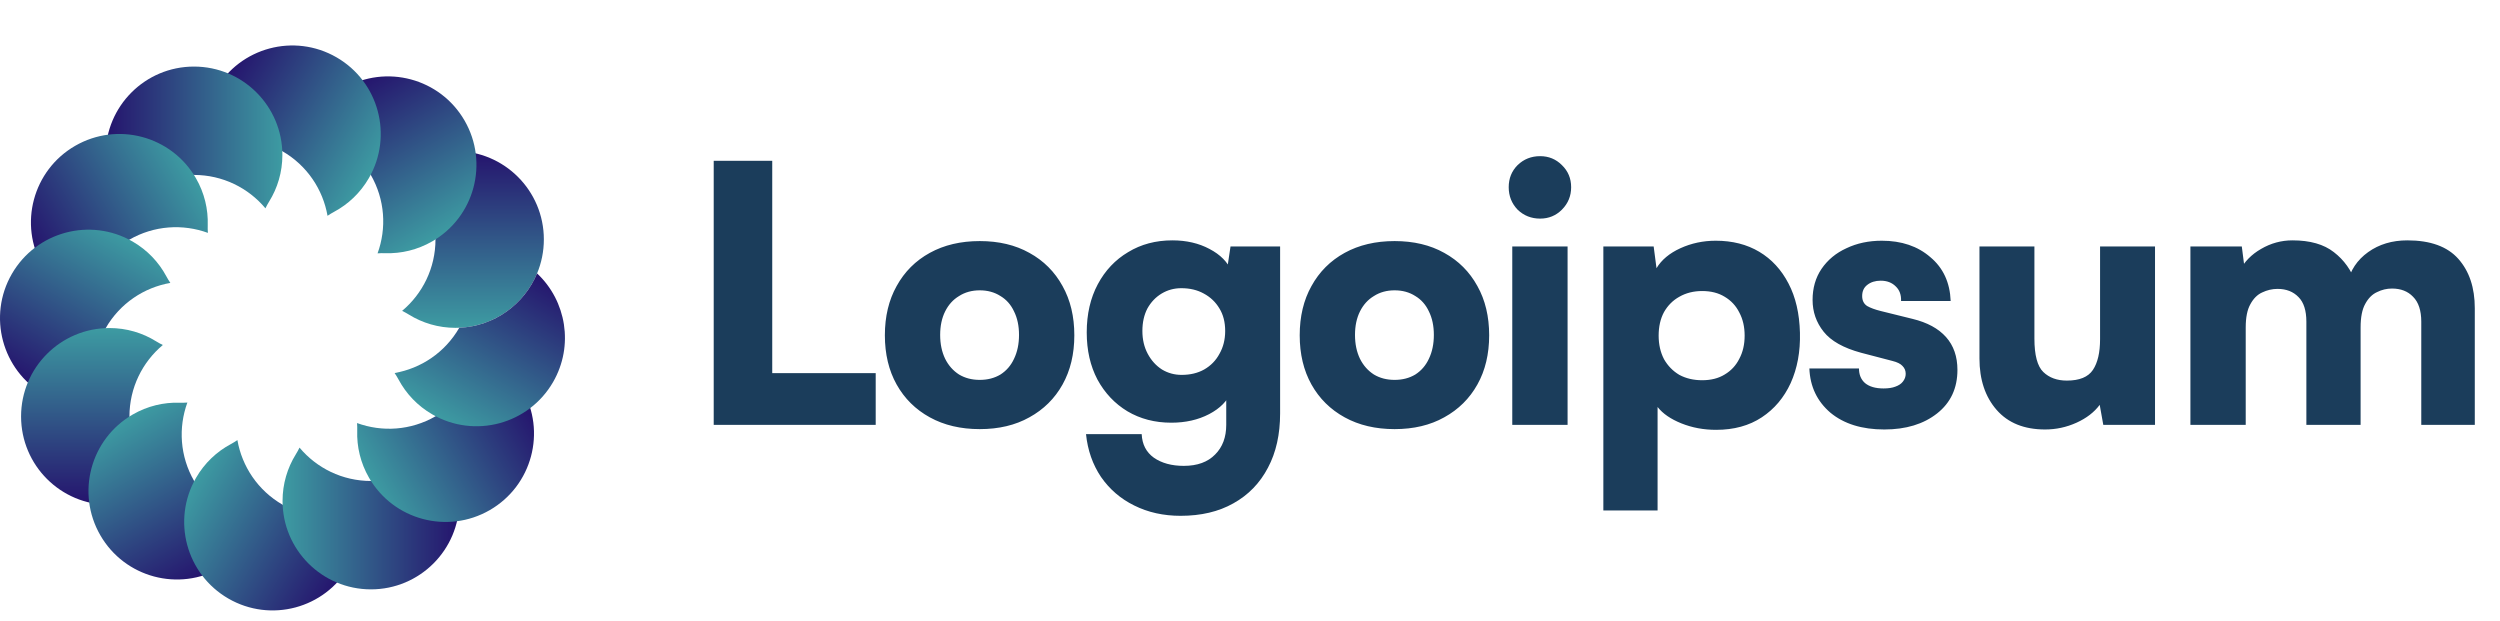
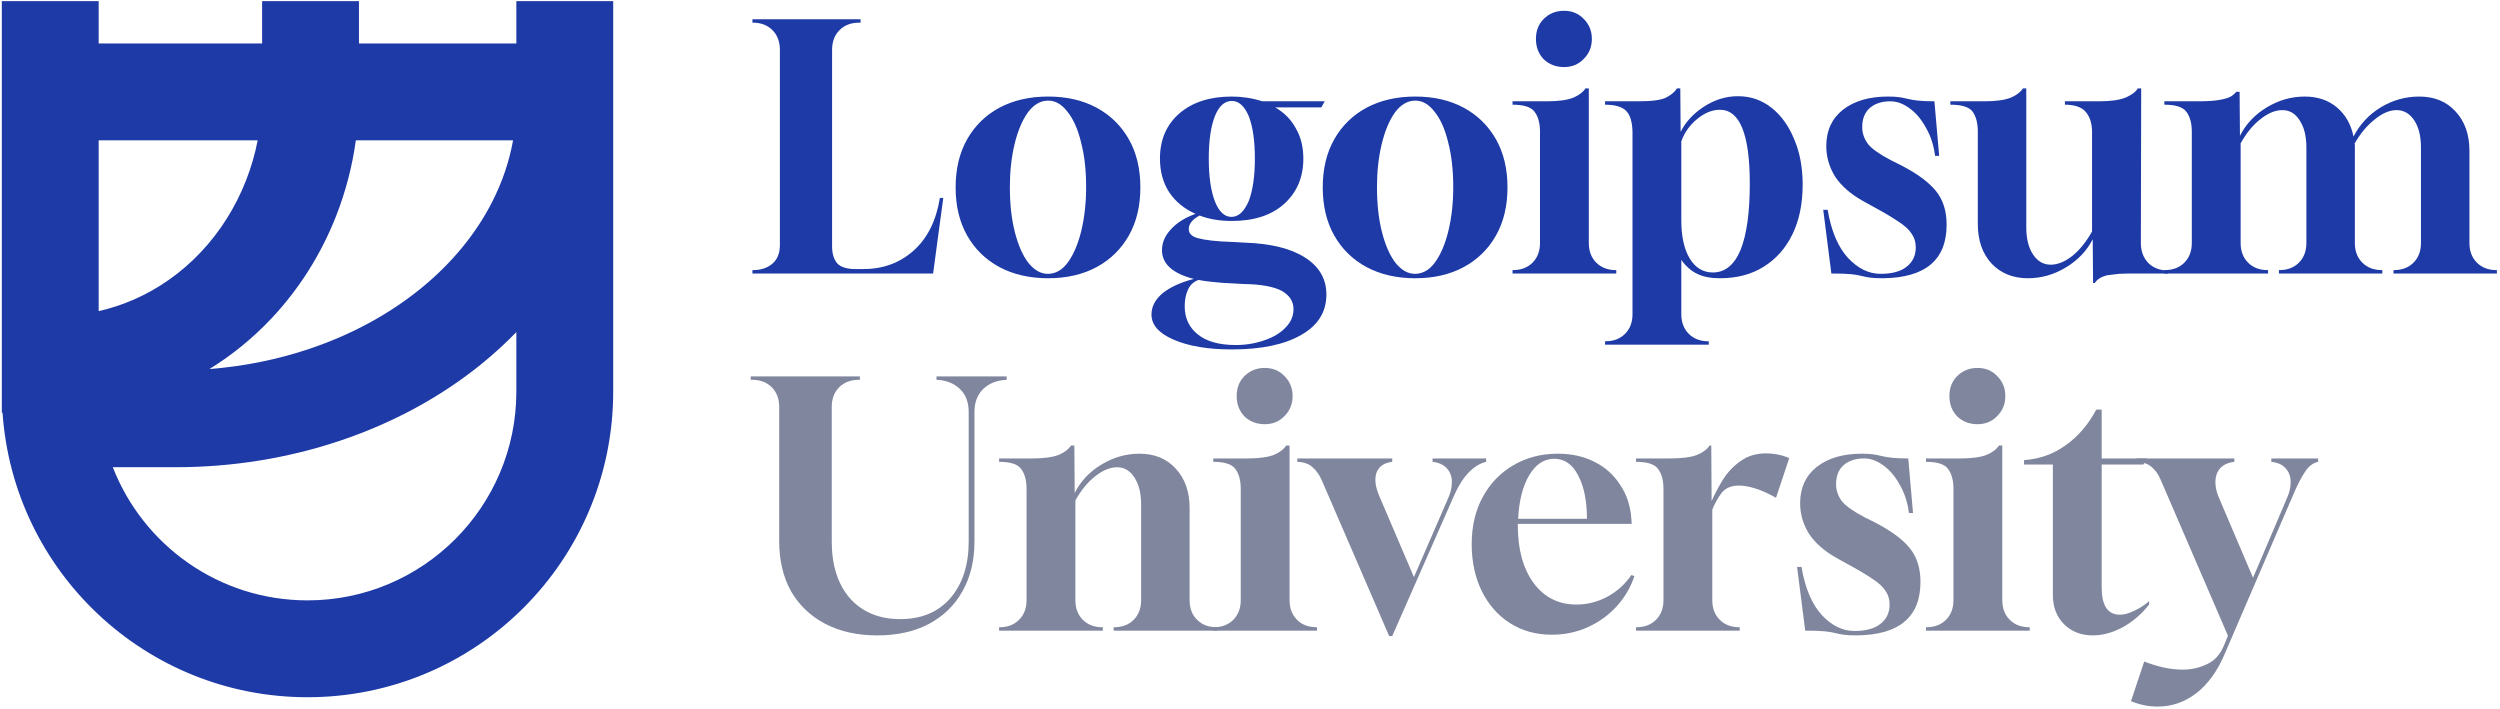
- <svg xmlns="http://www.w3.org/2000/svg" id="logo-48" class="gradient" width="153" height="38" viewBox="0 0 153 38" fill="none">
-   <path d="M24.609 19.025C25.858 17.98 26.652 16.409 26.652 14.653C26.652 12.897 25.858 11.327 24.609 10.281C24.752 10.212 24.89 10.137 25.021 10.055C25.849 9.54 26.827 9.243 27.874 9.243C30.862 9.243 33.284 11.665 33.284 14.653C33.284 17.641 30.862 20.064 27.874 20.064C26.827 20.064 25.849 19.766 25.021 19.251C24.89 19.17 24.752 19.095 24.609 19.025Z" fill="url(#logo480_linear_1501_1254)" />
-   <path d="M23.107 15.505C23.665 13.975 23.567 12.218 22.689 10.697C21.811 9.177 20.338 8.214 18.734 7.932C18.824 7.801 18.905 7.667 18.978 7.531C19.438 6.671 20.136 5.924 21.043 5.401C23.63 3.907 26.939 4.793 28.433 7.381C29.927 9.969 29.041 13.278 26.453 14.772C25.546 15.295 24.551 15.527 23.576 15.495C23.422 15.49 23.265 15.493 23.107 15.505Z" fill="url(#logo481_linear_1501_1254)" />
-   <path d="M20.045 13.207C19.764 11.603 18.8 10.13 17.28 9.253C15.759 8.375 14.002 8.277 12.472 8.835C12.484 8.677 12.487 8.52 12.482 8.366C12.45 7.391 12.682 6.396 13.205 5.489C14.699 2.901 18.008 2.015 20.596 3.509C23.184 5.003 24.07 8.312 22.576 10.899C22.053 11.806 21.306 12.504 20.446 12.964C20.31 13.037 20.176 13.118 20.045 13.207Z" fill="url(#logo482_linear_1501_1254)" />
-   <path d="M16.244 12.749C15.199 11.5 13.628 10.706 11.872 10.706C10.116 10.706 8.546 11.5 7.5 12.749C7.431 12.606 7.356 12.468 7.274 12.337C6.759 11.509 6.462 10.531 6.462 9.484C6.462 6.496 8.884 4.074 11.872 4.074C14.86 4.074 17.282 6.496 17.282 9.484C17.282 10.531 16.985 11.509 16.47 12.337C16.389 12.468 16.313 12.606 16.244 12.749Z" fill="url(#logo483_linear_1501_1254)" />
-   <path d="M12.723 14.252C11.193 13.693 9.436 13.791 7.915 14.669C6.395 15.547 5.432 17.02 5.15 18.624C5.019 18.534 4.885 18.453 4.749 18.38C3.889 17.92 3.142 17.222 2.619 16.316C1.125 13.728 2.011 10.419 4.599 8.925C7.187 7.431 10.496 8.317 11.99 10.905C12.514 11.812 12.745 12.807 12.713 13.782C12.708 13.936 12.711 14.093 12.723 14.252Z" fill="url(#logo484_linear_1501_1254)" />
-   <path d="M10.425 17.314C8.821 17.595 7.348 18.558 6.47 20.079C5.592 21.599 5.494 23.356 6.053 24.886C5.894 24.875 5.737 24.871 5.583 24.876C4.608 24.908 3.613 24.677 2.706 24.153C0.118 22.659 -0.768 19.35 0.726 16.762C2.22 14.175 5.529 13.288 8.117 14.782C9.023 15.306 9.721 16.052 10.181 16.912C10.254 17.048 10.335 17.182 10.425 17.314Z" fill="url(#logo485_linear_1501_1254)" />
-   <path d="M9.965 21.114C8.716 22.16 7.922 23.73 7.922 25.486C7.922 27.242 8.716 28.813 9.965 29.858C9.822 29.928 9.684 30.003 9.553 30.084C8.725 30.599 7.747 30.897 6.7 30.897C3.712 30.897 1.29 28.474 1.29 25.486C1.29 22.498 3.712 20.076 6.7 20.076C7.747 20.076 8.725 20.373 9.553 20.888C9.684 20.97 9.822 21.045 9.965 21.114Z" fill="url(#logo486_linear_1501_1254)" />
-   <path d="M11.467 24.636C10.909 26.165 11.006 27.922 11.884 29.443C12.762 30.964 14.235 31.927 15.839 32.208C15.75 32.34 15.668 32.474 15.596 32.61C15.136 33.47 14.438 34.216 13.531 34.74C10.944 36.234 7.635 35.347 6.141 32.76C4.646 30.172 5.533 26.863 8.121 25.369C9.028 24.845 10.023 24.614 10.998 24.646C11.152 24.651 11.309 24.647 11.467 24.636Z" fill="url(#logo487_linear_1501_1254)" />
-   <path d="M14.529 26.934C14.81 28.538 15.774 30.011 17.294 30.889C18.815 31.767 20.572 31.864 22.102 31.306C22.09 31.465 22.087 31.621 22.092 31.776C22.124 32.751 21.892 33.746 21.369 34.653C19.875 37.24 16.566 38.127 13.978 36.633C11.39 35.139 10.504 31.83 11.998 29.242C12.521 28.335 13.268 27.637 14.128 27.178C14.264 27.105 14.398 27.023 14.529 26.934Z" fill="url(#logo488_linear_1501_1254)" />
-   <path d="M18.33 27.394C19.376 28.642 20.946 29.436 22.702 29.436C24.458 29.436 26.029 28.642 27.074 27.394C27.143 27.537 27.219 27.674 27.3 27.805C27.815 28.634 28.113 29.611 28.113 30.658C28.113 33.646 25.69 36.069 22.702 36.069C19.714 36.069 17.292 33.646 17.292 30.658C17.292 29.611 17.589 28.634 18.104 27.805C18.186 27.674 18.261 27.537 18.33 27.394Z" fill="url(#logo489_linear_1501_1254)" />
-   <path d="M21.851 25.891C23.381 26.45 25.138 26.352 26.659 25.474C28.18 24.596 29.143 23.123 29.424 21.519C29.555 21.608 29.689 21.69 29.826 21.763C30.686 22.223 31.432 22.921 31.956 23.827C33.45 26.415 32.563 29.724 29.975 31.218C27.387 32.712 24.079 31.826 22.584 29.238C22.061 28.331 21.83 27.336 21.862 26.361C21.867 26.207 21.863 26.05 21.851 25.891Z" fill="url(#logo4810_linear_1501_1254)" />
-   <path d="M28.108 20.059C28.107 20.061 28.106 20.062 28.105 20.064C27.227 21.585 25.754 22.548 24.15 22.829C24.239 22.961 24.321 23.095 24.393 23.231C24.853 24.091 25.551 24.837 26.458 25.361C29.046 26.855 32.355 25.968 33.849 23.381C35.13 21.162 34.661 18.413 32.87 16.733C32.084 18.62 30.258 19.967 28.108 20.059Z" fill="url(#logo4811_linear_1501_1254)" />
-   <path d="M47.261 9.841V26H43.679V9.841H47.261ZM44.247 26L44.312 22.834H53.593V26H44.247ZM54.154 20.519C54.154 19.369 54.394 18.364 54.874 17.506C55.355 16.632 56.031 15.955 56.905 15.475C57.778 14.994 58.797 14.754 59.962 14.754C61.127 14.754 62.138 14.994 62.997 15.475C63.871 15.955 64.548 16.632 65.028 17.506C65.508 18.364 65.749 19.369 65.749 20.519C65.749 21.669 65.508 22.674 65.028 23.532C64.548 24.391 63.871 25.061 62.997 25.541C62.138 26.022 61.127 26.262 59.962 26.262C58.797 26.262 57.778 26.022 56.905 25.541C56.031 25.061 55.355 24.391 54.874 23.532C54.394 22.674 54.154 21.669 54.154 20.519ZM57.538 20.497C57.538 21.05 57.64 21.538 57.844 21.96C58.048 22.368 58.331 22.688 58.695 22.921C59.059 23.139 59.482 23.249 59.962 23.249C60.442 23.249 60.864 23.139 61.228 22.921C61.592 22.688 61.869 22.368 62.058 21.96C62.262 21.538 62.364 21.05 62.364 20.497C62.364 19.944 62.262 19.464 62.058 19.056C61.869 18.648 61.592 18.335 61.228 18.117C60.864 17.884 60.442 17.768 59.962 17.768C59.482 17.768 59.059 17.884 58.695 18.117C58.331 18.335 58.048 18.648 57.844 19.056C57.64 19.464 57.538 19.944 57.538 20.497ZM66.508 20.344C66.508 19.223 66.734 18.241 67.185 17.396C67.636 16.552 68.255 15.897 69.041 15.431C69.827 14.951 70.73 14.71 71.749 14.71C72.608 14.71 73.365 14.885 74.02 15.235C74.689 15.584 75.141 16.043 75.374 16.61L75.046 16.829L75.308 15.082H78.343V25.301C78.343 26.582 78.096 27.689 77.601 28.62C77.106 29.567 76.4 30.294 75.483 30.804C74.58 31.314 73.503 31.568 72.251 31.568C71.203 31.568 70.257 31.357 69.412 30.935C68.582 30.527 67.906 29.945 67.381 29.188C66.872 28.431 66.566 27.558 66.464 26.568H69.871C69.9 27.194 70.147 27.674 70.613 28.009C71.094 28.344 71.705 28.511 72.448 28.511C73.277 28.511 73.918 28.278 74.369 27.812C74.82 27.361 75.046 26.757 75.046 26V23.685L75.352 23.969C75.119 24.537 74.668 24.995 73.998 25.345C73.328 25.694 72.557 25.869 71.683 25.869C70.679 25.869 69.783 25.636 68.997 25.17C68.226 24.704 67.614 24.057 67.163 23.227C66.726 22.397 66.508 21.436 66.508 20.344ZM69.914 20.257C69.914 20.781 70.024 21.247 70.242 21.654C70.46 22.062 70.751 22.382 71.115 22.615C71.479 22.834 71.88 22.943 72.317 22.943C72.841 22.943 73.299 22.834 73.692 22.615C74.1 22.382 74.413 22.062 74.631 21.654C74.864 21.247 74.981 20.781 74.981 20.257C74.981 19.718 74.864 19.26 74.631 18.881C74.398 18.488 74.078 18.183 73.67 17.964C73.277 17.746 72.819 17.637 72.295 17.637C71.858 17.637 71.458 17.746 71.094 17.964C70.73 18.183 70.439 18.488 70.22 18.881C70.016 19.274 69.914 19.733 69.914 20.257ZM79.542 20.519C79.542 19.369 79.782 18.364 80.262 17.506C80.743 16.632 81.42 15.955 82.293 15.475C83.167 14.994 84.186 14.754 85.35 14.754C86.515 14.754 87.527 14.994 88.386 15.475C89.259 15.955 89.936 16.632 90.416 17.506C90.897 18.364 91.137 19.369 91.137 20.519C91.137 21.669 90.897 22.674 90.416 23.532C89.936 24.391 89.259 25.061 88.386 25.541C87.527 26.022 86.515 26.262 85.35 26.262C84.186 26.262 83.167 26.022 82.293 25.541C81.42 25.061 80.743 24.391 80.262 23.532C79.782 22.674 79.542 21.669 79.542 20.519ZM82.926 20.497C82.926 21.05 83.028 21.538 83.232 21.96C83.436 22.368 83.72 22.688 84.084 22.921C84.448 23.139 84.87 23.249 85.35 23.249C85.831 23.249 86.253 23.139 86.617 22.921C86.981 22.688 87.257 22.368 87.447 21.96C87.65 21.538 87.752 21.05 87.752 20.497C87.752 19.944 87.65 19.464 87.447 19.056C87.257 18.648 86.981 18.335 86.617 18.117C86.253 17.884 85.831 17.768 85.35 17.768C84.87 17.768 84.448 17.884 84.084 18.117C83.72 18.335 83.436 18.648 83.232 19.056C83.028 19.464 82.926 19.944 82.926 20.497ZM92.551 26V15.082H95.936V26H92.551ZM94.255 13.379C93.716 13.379 93.257 13.197 92.879 12.833C92.515 12.454 92.333 11.995 92.333 11.457C92.333 10.918 92.515 10.467 92.879 10.103C93.257 9.739 93.716 9.557 94.255 9.557C94.779 9.557 95.223 9.739 95.587 10.103C95.965 10.467 96.154 10.918 96.154 11.457C96.154 11.995 95.965 12.454 95.587 12.833C95.223 13.197 94.779 13.379 94.255 13.379ZM98.125 31.241V15.082H101.204L101.378 16.414C101.684 15.904 102.172 15.497 102.841 15.191C103.511 14.885 104.232 14.732 105.003 14.732C106.022 14.732 106.91 14.958 107.667 15.409C108.424 15.861 109.021 16.508 109.458 17.353C109.894 18.183 110.127 19.187 110.157 20.366C110.186 21.516 109.996 22.543 109.589 23.445C109.181 24.333 108.592 25.032 107.82 25.541C107.048 26.051 106.117 26.306 105.025 26.306C104.268 26.306 103.562 26.175 102.907 25.913C102.252 25.651 101.764 25.316 101.444 24.908V31.241H98.125ZM101.509 20.541C101.509 21.079 101.618 21.56 101.837 21.982C102.07 22.39 102.383 22.71 102.776 22.943C103.183 23.161 103.649 23.27 104.173 23.27C104.712 23.27 105.171 23.154 105.549 22.921C105.942 22.688 106.241 22.368 106.444 21.96C106.663 21.553 106.772 21.079 106.772 20.541C106.772 20.002 106.663 19.529 106.444 19.122C106.241 18.714 105.942 18.394 105.549 18.161C105.171 17.928 104.712 17.811 104.173 17.811C103.649 17.811 103.183 17.928 102.776 18.161C102.383 18.379 102.07 18.692 101.837 19.1C101.618 19.507 101.509 19.988 101.509 20.541ZM110.733 22.55H113.769C113.769 22.928 113.892 23.227 114.14 23.445C114.402 23.663 114.78 23.773 115.275 23.773C115.566 23.773 115.807 23.736 115.996 23.663C116.2 23.591 116.353 23.489 116.454 23.358C116.571 23.212 116.629 23.052 116.629 22.877C116.629 22.688 116.564 22.528 116.433 22.397C116.316 22.266 116.112 22.164 115.821 22.091L113.9 21.589C112.822 21.298 112.058 20.868 111.607 20.301C111.155 19.733 110.93 19.085 110.93 18.357C110.93 17.629 111.112 16.996 111.476 16.457C111.854 15.904 112.364 15.482 113.004 15.191C113.645 14.885 114.365 14.732 115.166 14.732C116.374 14.732 117.364 15.067 118.136 15.737C118.922 16.392 119.337 17.287 119.381 18.423H116.345C116.36 18.044 116.251 17.746 116.018 17.527C115.785 17.294 115.479 17.178 115.101 17.178C114.766 17.178 114.489 17.265 114.271 17.44C114.067 17.6 113.965 17.826 113.965 18.117C113.965 18.394 114.067 18.597 114.271 18.729C114.475 18.845 114.751 18.947 115.101 19.034L117.044 19.515C117.947 19.733 118.631 20.104 119.097 20.628C119.563 21.152 119.795 21.822 119.795 22.637C119.795 23.758 119.381 24.646 118.551 25.301C117.721 25.956 116.644 26.284 115.319 26.284C113.951 26.284 112.851 25.942 112.022 25.258C111.206 24.559 110.777 23.656 110.733 22.55ZM125.161 26.284C123.88 26.284 122.89 25.884 122.191 25.083C121.493 24.282 121.143 23.234 121.143 21.938V15.082H124.506V20.716C124.506 21.735 124.688 22.419 125.052 22.768C125.416 23.118 125.896 23.292 126.493 23.292C127.265 23.292 127.796 23.074 128.087 22.637C128.378 22.201 128.524 21.575 128.524 20.759V15.082H131.887V26H128.721L128.502 24.777C128.167 25.228 127.694 25.592 127.083 25.869C126.471 26.146 125.831 26.284 125.161 26.284ZM137.438 26H134.053V15.082H137.198L137.438 16.96L137.067 16.567C137.358 16.013 137.795 15.569 138.377 15.235C138.974 14.885 139.614 14.71 140.299 14.71C141.376 14.71 142.22 14.951 142.832 15.431C143.458 15.912 143.909 16.545 144.185 17.331H143.661C143.836 16.545 144.258 15.912 144.928 15.431C145.598 14.951 146.398 14.71 147.33 14.71C148.742 14.71 149.783 15.089 150.453 15.846C151.122 16.603 151.457 17.608 151.457 18.86V26H148.182V19.689C148.182 19.005 148.014 18.495 147.679 18.161C147.359 17.826 146.93 17.659 146.391 17.659C146.071 17.659 145.765 17.731 145.474 17.877C145.183 18.008 144.942 18.248 144.753 18.597C144.564 18.932 144.469 19.413 144.469 20.039V26H141.15V19.689C141.15 19.005 140.99 18.503 140.67 18.183C140.349 17.848 139.92 17.68 139.381 17.68C139.061 17.68 138.748 17.753 138.442 17.899C138.151 18.03 137.911 18.27 137.722 18.619C137.533 18.954 137.438 19.427 137.438 20.039V26Z" class="cneutral" fill="#1B3D5B" />
-   <defs>
-     <linearGradient id="logo480_linear_1501_1254" x1="25.287" y1="9.243" x2="25.287" y2="20.064" gradientUnits="userSpaceOnUse">
-       <stop class="ccustom" stop-color="#25136D" />
-       <stop offset="1" class="ccompli1" stop-color="#3D9BA2" />
-     </linearGradient>
-     <linearGradient id="logo481_linear_1501_1254" x1="18.802" y1="6.694" x2="24.212" y2="16.066" gradientUnits="userSpaceOnUse">
-       <stop class="ccustom" stop-color="#25136D" />
-       <stop offset="1" class="ccompli1" stop-color="#3D9BA2" />
-     </linearGradient>
-     <linearGradient id="logo482_linear_1501_1254" x1="11.912" y1="7.73" x2="21.283" y2="13.14" gradientUnits="userSpaceOnUse">
-       <stop class="ccustom" stop-color="#25136D" />
-       <stop offset="1" class="ccompli1" stop-color="#3D9BA2" />
-     </linearGradient>
-     <linearGradient id="logo483_linear_1501_1254" x1="6.462" y1="12.071" x2="17.282" y2="12.071" gradientUnits="userSpaceOnUse">
-       <stop class="ccustom" stop-color="#25136D" />
-       <stop offset="1" class="ccompli1" stop-color="#3D9BA2" />
-     </linearGradient>
-     <linearGradient id="logo484_linear_1501_1254" x1="3.913" y1="18.556" x2="13.284" y2="13.146" gradientUnits="userSpaceOnUse">
-       <stop class="ccustom" stop-color="#25136D" />
-       <stop offset="1" class="ccompli1" stop-color="#3D9BA2" />
-     </linearGradient>
-     <linearGradient id="logo485_linear_1501_1254" x1="4.947" y1="25.447" x2="10.357" y2="16.076" gradientUnits="userSpaceOnUse">
-       <stop class="ccustom" stop-color="#25136D" />
-       <stop offset="1" class="ccompli1" stop-color="#3D9BA2" />
-     </linearGradient>
-     <linearGradient id="logo486_linear_1501_1254" x1="9.288" y1="30.897" x2="9.288" y2="20.076" gradientUnits="userSpaceOnUse">
-       <stop class="ccustom" stop-color="#25136D" />
-       <stop offset="1" class="ccompli1" stop-color="#3D9BA2" />
-     </linearGradient>
-     <linearGradient id="logo487_linear_1501_1254" x1="15.772" y1="33.446" x2="10.361" y2="24.075" gradientUnits="userSpaceOnUse">
-       <stop class="ccustom" stop-color="#25136D" />
-       <stop offset="1" class="ccompli1" stop-color="#3D9BA2" />
-     </linearGradient>
-     <linearGradient id="logo488_linear_1501_1254" x1="22.663" y1="32.412" x2="13.291" y2="27.001" gradientUnits="userSpaceOnUse">
-       <stop class="ccustom" stop-color="#25136D" />
-       <stop offset="1" class="ccompli1" stop-color="#3D9BA2" />
-     </linearGradient>
-     <linearGradient id="logo489_linear_1501_1254" x1="28.113" y1="28.071" x2="17.292" y2="28.071" gradientUnits="userSpaceOnUse">
-       <stop class="ccustom" stop-color="#25136D" />
-       <stop offset="1" class="ccompli1" stop-color="#3D9BA2" />
-     </linearGradient>
-     <linearGradient id="logo4810_linear_1501_1254" x1="30.662" y1="21.587" x2="21.291" y2="26.997" gradientUnits="userSpaceOnUse">
-       <stop class="ccustom" stop-color="#25136D" />
-       <stop offset="1" class="ccompli1" stop-color="#3D9BA2" />
-     </linearGradient>
-     <linearGradient id="logo4811_linear_1501_1254" x1="29.628" y1="14.696" x2="24.217" y2="24.067" gradientUnits="userSpaceOnUse">
-       <stop class="ccustom" stop-color="#25136D" />
-       <stop offset="1" class="ccompli1" stop-color="#3D9BA2" />
-     </linearGradient>
-   </defs>
+ <svg xmlns="http://www.w3.org/2000/svg" width="413" height="117" viewBox="0 0 413 117" fill="none">
+   <path d="M357.551 45.182V44.622H357.607C358.951 44.622 360.034 44.211 360.855 43.39C361.676 42.568 362.087 41.486 362.087 40.142V21.774C362.087 20.355 361.788 19.254 361.191 18.47C360.631 17.686 359.418 17.294 357.551 17.294V16.734H363.095C364.626 16.734 365.802 16.659 366.623 16.51C367.482 16.36 368.116 16.174 368.527 15.95C368.938 15.688 369.236 15.427 369.423 15.166H369.983L370.039 22.446C371.01 20.504 372.484 18.936 374.463 17.742C376.442 16.547 378.532 15.95 380.735 15.95C382.863 15.95 384.636 16.547 386.055 17.742C387.474 18.936 388.388 20.542 388.799 22.558C389.844 20.542 391.337 18.936 393.279 17.742C395.258 16.547 397.385 15.95 399.663 15.95C402.164 15.95 404.161 16.771 405.655 18.414C407.186 20.056 407.951 22.222 407.951 24.91V40.142C407.951 41.486 408.362 42.568 409.183 43.39C410.004 44.211 411.087 44.622 412.431 44.622H412.487V45.182H395.407V44.622H395.463C396.807 44.622 397.89 44.211 398.711 43.39C399.532 42.568 399.943 41.486 399.943 40.142V24.35C399.943 22.483 399.57 20.99 398.823 19.87C398.076 18.75 397.106 18.19 395.911 18.19C394.754 18.19 393.54 18.712 392.271 19.758C391.001 20.766 389.9 22.091 388.967 23.734C389.004 23.808 389.023 23.902 389.023 24.014C389.023 24.126 389.023 24.219 389.023 24.294V40.142C389.023 41.486 389.434 42.568 390.255 43.39C391.076 44.211 392.159 44.622 393.503 44.622H393.559V45.182H376.479V44.622H376.535C377.879 44.622 378.962 44.211 379.783 43.39C380.604 42.568 381.015 41.486 381.015 40.142V24.35C381.015 22.483 380.642 20.99 379.895 19.87C379.186 18.75 378.234 18.19 377.039 18.19C375.882 18.19 374.668 18.694 373.399 19.702C372.167 20.672 371.084 21.998 370.151 23.678V40.142C370.151 41.486 370.562 42.568 371.383 43.39C372.204 44.211 373.287 44.622 374.631 44.622H374.687V45.182H357.551Z" fill="#1D3AA7" />
+   <path d="M345.774 46.75L345.718 39.526C344.747 41.43 343.272 42.979 341.294 44.174C339.315 45.368 337.224 45.966 335.022 45.966C332.52 45.966 330.504 45.144 328.974 43.502C327.48 41.859 326.734 39.694 326.734 37.006V21.774C326.734 20.355 326.454 19.254 325.894 18.47C325.334 17.686 324.102 17.294 322.198 17.294V16.734H327.854C329.758 16.734 331.214 16.528 332.222 16.118C333.155 15.707 333.808 15.203 334.182 14.606H334.742V37.566C334.742 39.432 335.115 40.926 335.862 42.046C336.608 43.166 337.579 43.726 338.774 43.726C339.931 43.726 341.126 43.24 342.358 42.27C343.59 41.262 344.672 39.918 345.606 38.238V21.774C345.606 20.43 345.27 19.347 344.598 18.526C343.926 17.704 342.768 17.294 341.126 17.294V16.734H346.782C348.686 16.734 350.142 16.528 351.15 16.118C352.12 15.707 352.792 15.203 353.166 14.606H353.726L353.67 40.142C353.67 41.486 354.08 42.587 354.902 43.446C355.723 44.267 356.806 44.678 358.15 44.678V45.182H352.606C351.635 45.182 350.776 45.2 350.03 45.238C349.283 45.312 348.667 45.387 348.182 45.462C347.174 45.686 346.464 46.115 346.054 46.75H345.774Z" fill="#1D3AA7" />
+   <path d="M311.053 45.966C310.082 45.966 309.354 45.928 308.869 45.854C308.384 45.779 307.917 45.686 307.469 45.574C307.058 45.462 306.498 45.368 305.789 45.294C305.08 45.219 303.997 45.182 302.541 45.182L301.197 34.654H301.925C302.522 38.163 303.642 40.814 305.285 42.606C306.928 44.36 308.72 45.238 310.661 45.238C312.565 45.238 314.002 44.846 314.973 44.062C315.981 43.278 316.485 42.214 316.485 40.87C316.485 40.011 316.261 39.264 315.813 38.63C315.402 37.958 314.674 37.286 313.629 36.614C312.584 35.904 311.165 35.064 309.373 34.094L307.749 33.198C305.696 32.04 304.165 30.696 303.157 29.166C302.186 27.598 301.701 25.918 301.701 24.126C301.701 21.587 302.616 19.59 304.445 18.134C306.312 16.678 308.794 15.95 311.893 15.95C312.677 15.95 313.312 15.987 313.797 16.062C314.282 16.136 314.749 16.23 315.197 16.342C315.645 16.454 316.205 16.547 316.877 16.622C317.549 16.696 318.445 16.734 319.565 16.734L320.349 25.75H319.677C319.453 23.995 318.949 22.446 318.165 21.102C317.418 19.72 316.522 18.656 315.477 17.91C314.432 17.126 313.368 16.734 312.285 16.734C310.866 16.734 309.728 17.107 308.869 17.854C308.048 18.6 307.637 19.646 307.637 20.99C307.637 21.998 307.954 22.931 308.589 23.79C309.261 24.611 310.53 25.507 312.397 26.478L314.077 27.318C316.69 28.662 318.594 30.062 319.789 31.518C320.984 32.974 321.581 34.84 321.581 37.118C321.581 42.942 318.072 45.891 311.053 45.966Z" fill="#1D3AA7" />
+   <path d="M265.153 56.942V56.382H265.209C266.553 56.382 267.636 55.971 268.457 55.15C269.279 54.328 269.689 53.246 269.689 51.902V21.774C269.652 20.131 269.297 18.974 268.625 18.302C267.953 17.63 266.796 17.294 265.153 17.294V16.734H270.697C272.9 16.734 274.412 16.528 275.233 16.118C276.055 15.707 276.652 15.203 277.025 14.606H277.585L277.641 21.774C278.5 20.094 279.807 18.694 281.561 17.574C283.316 16.454 285.164 15.894 287.105 15.894C289.196 15.894 291.044 16.528 292.649 17.798C294.255 19.067 295.505 20.803 296.401 23.006C297.335 25.171 297.801 27.672 297.801 30.51C297.801 33.646 297.241 36.371 296.121 38.686C295.001 41 293.415 42.792 291.361 44.062C289.345 45.331 286.937 45.966 284.137 45.966C282.607 45.966 281.356 45.723 280.385 45.238C279.415 44.79 278.537 44.024 277.753 42.942V51.902C277.753 53.246 278.164 54.328 278.985 55.15C279.807 55.971 280.889 56.382 282.233 56.382H282.289V56.942H265.153ZM282.961 45.014C284.977 45.014 286.508 43.763 287.553 41.262C288.561 38.723 289.065 35.083 289.065 30.342C289.065 22.203 287.423 18.134 284.137 18.134C282.868 18.134 281.617 18.638 280.385 19.646C279.153 20.654 278.276 21.886 277.753 23.342V36.39C277.753 39.078 278.22 41.187 279.153 42.718C280.087 44.248 281.356 45.014 282.961 45.014Z" fill="#1D3AA7" />
+   <path d="M249.872 45.182V44.622H249.928C251.272 44.622 252.355 44.211 253.176 43.39C253.998 42.568 254.408 41.486 254.408 40.142V21.774C254.408 20.355 254.11 19.254 253.512 18.47C252.952 17.686 251.739 17.294 249.872 17.294V16.734H255.584C257.488 16.734 258.944 16.528 259.952 16.118C260.886 15.707 261.539 15.203 261.912 14.606H262.472V40.142C262.472 41.486 262.883 42.568 263.704 43.39C264.526 44.211 265.608 44.622 266.952 44.622H267.008V45.182H249.872ZM258.384 11.078C257.04 11.078 255.92 10.648 255.024 9.79C254.166 8.894 253.736 7.774 253.736 6.43C253.736 5.086 254.166 3.984 255.024 3.126C255.92 2.23 257.04 1.782 258.384 1.782C259.691 1.782 260.774 2.23 261.632 3.126C262.528 4.022 262.976 5.123 262.976 6.43C262.976 7.736 262.528 8.838 261.632 9.734C260.774 10.63 259.691 11.078 258.384 11.078Z" fill="#1D3AA7" />
+   <path d="M233.805 45.966C230.744 45.966 228.056 45.35 225.741 44.118C223.464 42.886 221.691 41.15 220.421 38.91C219.152 36.67 218.517 34.019 218.517 30.958C218.517 27.896 219.152 25.246 220.421 23.006C221.691 20.766 223.464 19.03 225.741 17.798C228.056 16.566 230.744 15.95 233.805 15.95C236.867 15.95 239.536 16.566 241.813 17.798C244.091 19.03 245.864 20.766 247.133 23.006C248.403 25.246 249.037 27.896 249.037 30.958C249.037 34.019 248.403 36.67 247.133 38.91C245.864 41.15 244.091 42.886 241.813 44.118C239.536 45.35 236.867 45.966 233.805 45.966ZM233.749 45.238C235.056 45.238 236.176 44.584 237.109 43.278C238.043 41.971 238.771 40.235 239.293 38.07C239.816 35.867 240.077 33.478 240.077 30.902C240.077 28.102 239.797 25.638 239.237 23.51C238.715 21.344 237.968 19.664 236.997 18.47C236.064 17.238 235 16.622 233.805 16.622C232.536 16.622 231.416 17.275 230.445 18.582C229.512 19.888 228.784 21.624 228.261 23.79C227.739 25.955 227.477 28.326 227.477 30.902C227.477 33.739 227.757 36.24 228.317 38.406C228.877 40.571 229.624 42.251 230.557 43.446C231.528 44.64 232.592 45.238 233.749 45.238Z" fill="#1D3AA7" />
+   <path d="M203.496 57.726C199.539 57.726 196.328 57.184 193.864 56.102C191.437 55.056 190.224 53.675 190.224 51.958C190.224 50.651 190.84 49.475 192.072 48.43C193.341 47.422 195.059 46.638 197.224 46.078C193.715 45.182 191.96 43.595 191.96 41.318C191.96 40.086 192.445 38.947 193.416 37.902C194.387 36.819 195.749 35.96 197.504 35.326C195.637 34.504 194.181 33.31 193.136 31.742C192.128 30.174 191.624 28.326 191.624 26.198C191.624 23.099 192.688 20.616 194.816 18.75C196.981 16.883 199.875 15.95 203.496 15.95C205.213 15.95 206.893 16.211 208.536 16.734H218.84L218.28 17.742H210.664C212.157 18.6 213.296 19.758 214.08 21.214C214.901 22.632 215.312 24.294 215.312 26.198C215.312 29.296 214.248 31.798 212.12 33.702C210.029 35.568 207.155 36.502 203.496 36.502C201.48 36.502 199.707 36.203 198.176 35.606C196.981 36.24 196.384 36.987 196.384 37.846C196.384 38.592 196.907 39.096 197.952 39.358C198.475 39.507 199.221 39.638 200.192 39.75C201.163 39.862 202.339 39.936 203.72 39.974L205.68 40.086C209.973 40.235 213.277 41.056 215.592 42.55C217.944 44.043 219.12 46.078 219.12 48.654C219.12 51.528 217.739 53.75 214.976 55.318C212.213 56.923 208.387 57.726 203.496 57.726ZM203.44 35.83C204.597 35.83 205.549 34.952 206.296 33.198C206.968 31.443 207.304 29.11 207.304 26.198C207.304 23.248 206.968 20.915 206.296 19.198C205.587 17.518 204.653 16.678 203.496 16.678C202.301 16.678 201.368 17.518 200.696 19.198C200.024 20.915 199.688 23.248 199.688 26.198C199.688 29.147 200.024 31.499 200.696 33.254C201.368 34.971 202.283 35.83 203.44 35.83ZM204.112 56.998C205.829 56.998 207.416 56.736 208.872 56.214C210.328 55.728 211.485 55.038 212.344 54.142C213.24 53.246 213.688 52.219 213.688 51.062C213.688 49.792 213.035 48.784 211.728 48.038C210.347 47.328 208.237 46.955 205.4 46.918L203.44 46.806C202.357 46.768 201.349 46.694 200.416 46.582C199.52 46.507 198.717 46.395 198.008 46.246C197.224 46.507 196.645 47.03 196.272 47.814C195.899 48.598 195.712 49.531 195.712 50.614C195.712 52.555 196.44 54.104 197.896 55.262C199.352 56.419 201.424 56.998 204.112 56.998Z" fill="#1D3AA7" />
+   <path d="M173.157 45.966C170.096 45.966 167.408 45.35 165.093 44.118C162.816 42.886 161.042 41.15 159.773 38.91C158.504 36.67 157.869 34.019 157.869 30.958C157.869 27.896 158.504 25.246 159.773 23.006C161.042 20.766 162.816 19.03 165.093 17.798C167.408 16.566 170.096 15.95 173.157 15.95C176.218 15.95 178.888 16.566 181.165 17.798C183.442 19.03 185.216 20.766 186.485 23.006C187.754 25.246 188.389 27.896 188.389 30.958C188.389 34.019 187.754 36.67 186.485 38.91C185.216 41.15 183.442 42.886 181.165 44.118C178.888 45.35 176.218 45.966 173.157 45.966ZM173.101 45.238C174.408 45.238 175.528 44.584 176.461 43.278C177.394 41.971 178.122 40.235 178.645 38.07C179.168 35.867 179.429 33.478 179.429 30.902C179.429 28.102 179.149 25.638 178.589 23.51C178.066 21.344 177.32 19.664 176.349 18.47C175.416 17.238 174.352 16.622 173.157 16.622C171.888 16.622 170.768 17.275 169.797 18.582C168.864 19.888 168.136 21.624 167.613 23.79C167.09 25.955 166.829 28.326 166.829 30.902C166.829 33.739 167.109 36.24 167.669 38.406C168.229 40.571 168.976 42.251 169.909 43.446C170.88 44.64 171.944 45.238 173.101 45.238Z" fill="#1D3AA7" />
+   <path d="M124.301 45.182V44.622H124.357C125.701 44.622 126.783 44.267 127.605 43.558C128.426 42.848 128.837 41.822 128.837 40.478V8.222C128.837 6.878 128.426 5.795 127.605 4.974C126.783 4.152 125.701 3.742 124.357 3.742H124.301V3.182H142.165V3.742H141.941C140.597 3.742 139.514 4.152 138.693 4.974C137.871 5.795 137.461 6.878 137.461 8.222V40.702C137.461 41.896 137.741 42.83 138.301 43.502C138.898 44.136 139.925 44.454 141.381 44.454H142.557C145.879 44.454 148.679 43.427 150.957 41.374C153.234 39.32 154.671 36.427 155.269 32.694H155.829L154.149 45.182H124.301Z" fill="#1D3AA7" />
+   <path d="M356.465 116.726C354.934 116.726 353.46 116.427 352.041 115.83L354.225 109.278C355.158 109.651 356.166 109.968 357.249 110.23C358.369 110.491 359.489 110.622 360.609 110.622C362.028 110.622 363.353 110.323 364.585 109.726C365.854 109.166 366.806 108.102 367.441 106.534L368.057 105.022L356.969 79.318C356.596 78.422 356.11 77.712 355.513 77.19C354.878 76.63 354.02 76.331 352.937 76.294V75.734H369.121V76.294C368.113 76.406 367.329 76.76 366.769 77.358C366.246 77.955 365.985 78.72 365.985 79.654C365.985 80.475 366.172 81.315 366.545 82.174L372.201 95.446L377.857 82.174C378.23 81.315 378.417 80.475 378.417 79.654C378.417 78.72 378.137 77.955 377.577 77.358C377.054 76.76 376.27 76.406 375.225 76.294V75.734H382.953V76.294C382.094 76.48 381.366 77.04 380.769 77.974C380.172 78.87 379.537 80.102 378.865 81.67L367.441 108.214C366.246 110.976 364.697 113.086 362.793 114.542C360.889 115.998 358.78 116.726 356.465 116.726Z" fill="#7F869E" />
+   <path d="M345.742 104.966C343.8 104.966 342.214 104.35 340.982 103.118C339.75 101.886 339.134 100.28 339.134 98.302V76.742H334.374V76.014C336.95 75.827 339.246 75.006 341.262 73.55C343.315 72.094 344.995 70.134 346.302 67.67H347.198V75.734H354.646L354.086 76.742H347.198V97.07C347.198 100.056 348.206 101.55 350.222 101.55C350.894 101.55 351.659 101.344 352.518 100.934C353.414 100.523 354.254 99.982 355.038 99.31V99.87C353.806 101.438 352.35 102.688 350.67 103.622C348.99 104.518 347.347 104.966 345.742 104.966Z" fill="#7F869E" />
+   <path d="M318.177 104.182V103.622H318.233C319.577 103.622 320.66 103.211 321.481 102.39C322.302 101.568 322.713 100.486 322.713 99.142V80.774C322.713 79.355 322.414 78.254 321.817 77.47C321.257 76.686 320.044 76.294 318.177 76.294V75.734H323.889C325.793 75.734 327.249 75.528 328.257 75.118C329.19 74.707 329.844 74.203 330.217 73.606H330.777V99.142C330.777 100.486 331.188 101.568 332.009 102.39C332.83 103.211 333.913 103.622 335.257 103.622H335.313V104.182H318.177ZM326.689 70.078C325.345 70.078 324.225 69.648 323.329 68.79C322.47 67.894 322.041 66.774 322.041 65.43C322.041 64.086 322.47 62.984 323.329 62.126C324.225 61.23 325.345 60.782 326.689 60.782C327.996 60.782 329.078 61.23 329.937 62.126C330.833 63.022 331.281 64.123 331.281 65.43C331.281 66.736 330.833 67.838 329.937 68.734C329.078 69.63 327.996 70.078 326.689 70.078Z" fill="#7F869E" />
+   <path d="M306.733 104.966C305.762 104.966 305.034 104.928 304.549 104.854C304.063 104.779 303.597 104.686 303.149 104.574C302.738 104.462 302.178 104.368 301.469 104.294C300.759 104.219 299.677 104.182 298.221 104.182L296.877 93.654H297.605C298.202 97.163 299.322 99.814 300.965 101.606C302.607 103.36 304.399 104.238 306.341 104.238C308.245 104.238 309.682 103.846 310.653 103.062C311.661 102.278 312.165 101.214 312.165 99.87C312.165 99.011 311.941 98.264 311.493 97.63C311.082 96.958 310.354 96.286 309.309 95.614C308.263 94.904 306.845 94.064 305.053 93.094L303.429 92.198C301.375 91.04 299.845 89.696 298.837 88.166C297.866 86.598 297.381 84.918 297.381 83.126C297.381 80.587 298.295 78.59 300.125 77.134C301.991 75.678 304.474 74.95 307.573 74.95C308.357 74.95 308.991 74.987 309.477 75.062C309.962 75.136 310.429 75.23 310.877 75.342C311.325 75.454 311.885 75.547 312.557 75.622C313.229 75.696 314.125 75.734 315.245 75.734L316.029 84.75H315.357C315.133 82.995 314.629 81.446 313.845 80.102C313.098 78.72 312.202 77.656 311.157 76.91C310.111 76.126 309.047 75.734 307.965 75.734C306.546 75.734 305.407 76.107 304.549 76.854C303.727 77.6 303.317 78.646 303.317 79.99C303.317 80.998 303.634 81.931 304.269 82.79C304.941 83.611 306.21 84.507 308.077 85.478L309.757 86.318C312.37 87.662 314.274 89.062 315.469 90.518C316.663 91.974 317.261 93.84 317.261 96.118C317.261 101.942 313.751 104.891 306.733 104.966Z" fill="#7F869E" />
+   <path d="M270.27 104.182V103.622H270.326C271.67 103.622 272.752 103.211 273.574 102.39C274.395 101.568 274.806 100.486 274.806 99.142V80.774C274.806 79.355 274.507 78.254 273.91 77.47C273.35 76.686 272.136 76.294 270.27 76.294V75.734H275.814C277.792 75.734 279.286 75.547 280.294 75.174C281.302 74.763 282.011 74.24 282.422 73.606H282.702L282.758 82.79C283.243 81.67 283.859 80.494 284.606 79.262C285.39 78.03 286.36 77.003 287.518 76.182C288.712 75.323 290.131 74.894 291.774 74.894C292.334 74.894 292.931 74.95 293.566 75.062C294.2 75.174 294.872 75.379 295.582 75.678L293.398 82.23C292.054 81.483 290.878 80.96 289.87 80.662C288.899 80.363 288.04 80.214 287.294 80.214C286.024 80.214 285.072 80.606 284.438 81.39C283.84 82.174 283.318 83.107 282.87 84.19V99.142C282.87 100.486 283.28 101.568 284.102 102.39C284.923 103.211 286.006 103.622 287.35 103.622H287.406V104.182H270.27Z" fill="#7F869E" />
+   <path d="M256.341 104.854C253.765 104.854 251.469 104.219 249.453 102.95C247.475 101.68 245.925 99.926 244.805 97.686C243.685 95.408 243.125 92.814 243.125 89.902C243.125 86.915 243.741 84.302 244.973 82.062C246.205 79.822 247.885 78.086 250.013 76.854C252.179 75.584 254.624 74.95 257.349 74.95C259.627 74.95 261.643 75.398 263.397 76.294C265.189 77.19 266.608 78.459 267.653 80.102C268.736 81.707 269.352 83.574 269.501 85.702L269.557 86.542H250.741V86.822C250.741 90.779 251.619 93.952 253.373 96.342C255.128 98.694 257.48 99.87 260.429 99.87C262.221 99.87 263.92 99.44 265.525 98.582C267.168 97.686 268.493 96.491 269.501 94.998L270.005 95.166C269.371 97.07 268.381 98.75 267.037 100.206C265.693 101.662 264.107 102.8 262.277 103.622C260.448 104.443 258.469 104.854 256.341 104.854ZM250.797 85.702H262.165C262.165 82.752 261.68 80.363 260.709 78.534C259.776 76.704 258.451 75.79 256.733 75.79C255.091 75.79 253.728 76.686 252.645 78.478C251.563 80.27 250.947 82.678 250.797 85.702Z" fill="#7F869E" />
+   <path d="M229.492 105.078L218.348 79.318C217.975 78.459 217.471 77.75 216.836 77.19C216.239 76.63 215.399 76.331 214.316 76.294V75.734H229.996V76.294C228.689 76.443 227.831 77.022 227.42 78.03C227.047 79.038 227.177 80.307 227.812 81.838L233.58 95.334L239.292 82.174C239.665 81.315 239.852 80.475 239.852 79.654C239.852 78.72 239.572 77.955 239.012 77.358C238.452 76.76 237.668 76.406 236.66 76.294V75.734H245.508V76.294C244.537 76.518 243.604 77.078 242.708 77.974C241.812 78.87 241.009 80.102 240.3 81.67L229.996 105.078H229.492Z" fill="#7F869E" />
+   <path d="M200.435 104.182V103.622H200.491C201.835 103.622 202.918 103.211 203.739 102.39C204.56 101.568 204.971 100.486 204.971 99.142V80.774C204.971 79.355 204.672 78.254 204.075 77.47C203.515 76.686 202.302 76.294 200.435 76.294V75.734H206.147C208.051 75.734 209.507 75.528 210.515 75.118C211.448 74.707 212.102 74.203 212.475 73.606H213.035V99.142C213.035 100.486 213.446 101.568 214.267 102.39C215.088 103.211 216.171 103.622 217.515 103.622H217.571V104.182H200.435ZM208.947 70.078C207.603 70.078 206.483 69.648 205.587 68.79C204.728 67.894 204.299 66.774 204.299 65.43C204.299 64.086 204.728 62.984 205.587 62.126C206.483 61.23 207.603 60.782 208.947 60.782C210.254 60.782 211.336 61.23 212.195 62.126C213.091 63.022 213.539 64.123 213.539 65.43C213.539 66.736 213.091 67.838 212.195 68.734C211.336 69.63 210.254 70.078 208.947 70.078Z" fill="#7F869E" />
+   <path d="M165.051 104.182V103.622H165.107C166.451 103.622 167.533 103.211 168.355 102.39C169.176 101.568 169.587 100.486 169.587 99.142V80.774C169.587 79.355 169.288 78.254 168.691 77.47C168.131 76.686 166.917 76.294 165.051 76.294V75.734H170.595C172.499 75.734 173.955 75.528 174.963 75.118C175.896 74.707 176.549 74.203 176.923 73.606H177.483L177.539 81.446C178.509 79.504 179.984 77.936 181.963 76.742C183.941 75.547 186.032 74.95 188.235 74.95C190.736 74.95 192.733 75.771 194.227 77.414C195.757 79.056 196.523 81.222 196.523 83.91V99.142C196.523 100.486 196.933 101.568 197.755 102.39C198.576 103.211 199.659 103.622 201.003 103.622H201.059V104.182H183.979V103.622H184.035C185.379 103.622 186.461 103.211 187.283 102.39C188.104 101.568 188.515 100.486 188.515 99.142V83.35C188.515 81.483 188.141 79.99 187.395 78.87C186.685 77.75 185.733 77.19 184.539 77.19C183.381 77.19 182.168 77.694 180.899 78.702C179.667 79.672 178.584 80.998 177.651 82.678V99.142C177.651 100.486 178.061 101.568 178.883 102.39C179.704 103.211 180.787 103.622 182.131 103.622H182.187V104.182H165.051Z" fill="#7F869E" />
+   <path d="M144.909 104.966C141.623 104.966 138.767 104.331 136.341 103.062C133.914 101.792 132.029 100 130.685 97.686C129.378 95.334 128.725 92.59 128.725 89.454V67.222C128.725 65.878 128.314 64.795 127.493 63.974C126.671 63.152 125.589 62.742 124.245 62.742H124.021V62.182H142.053V62.742H141.885C140.541 62.742 139.458 63.152 138.637 63.974C137.815 64.795 137.405 65.878 137.405 67.222V89.454C137.405 93.411 138.413 96.547 140.429 98.862C142.482 101.139 145.245 102.278 148.717 102.278C152.226 102.278 154.989 101.12 157.005 98.806C159.021 96.454 160.029 93.336 160.029 89.454V68.062C160.029 66.456 159.543 65.187 158.573 64.254C157.602 63.32 156.314 62.816 154.709 62.742V62.182H166.301V62.742C164.695 62.816 163.407 63.32 162.437 64.254C161.466 65.187 160.981 66.456 160.981 68.062V89.454C160.981 92.59 160.327 95.315 159.021 97.63C157.751 99.944 155.903 101.755 153.477 103.062C151.087 104.331 148.231 104.966 144.909 104.966Z" fill="#7F869E" />
+   <path fill-rule="evenodd" clip-rule="evenodd" d="M85.301 7.182V0.182H101.301V64.682C101.301 92.572 78.691 115.182 50.801 115.182C24.087 115.182 2.218 94.439 0.42 68.182H0.301V0.182H16.301V7.182L43.301 7.182V0.182H59.301V7.182L85.301 7.182ZM85.301 64.682V54.865C83.501 56.72 81.572 58.482 79.525 60.142C72.767 65.621 64.829 69.901 56.194 72.801C47.559 75.701 38.344 77.182 29.066 77.182H18.635C23.642 90.056 36.156 99.182 50.801 99.182C69.855 99.182 85.301 83.735 85.301 64.682ZM44.818 52.632C41.77 55.863 38.334 58.665 34.598 60.966C40.281 60.523 45.845 59.398 51.1 57.633C58.053 55.299 64.277 51.907 69.448 47.714C74.618 43.522 78.608 38.637 81.287 33.392C82.979 30.081 84.136 26.652 84.758 23.182H58.786C58.2 27.436 57.118 31.611 55.555 35.61C53.078 41.948 49.437 47.736 44.818 52.632ZM16.301 51.398V23.182H42.572C42.129 25.44 41.487 27.652 40.652 29.787C38.908 34.252 36.361 38.28 33.18 41.652C30 45.023 26.25 47.671 22.157 49.468C20.256 50.302 18.296 50.947 16.301 51.398Z" fill="#1D3AA7" />
</svg>
